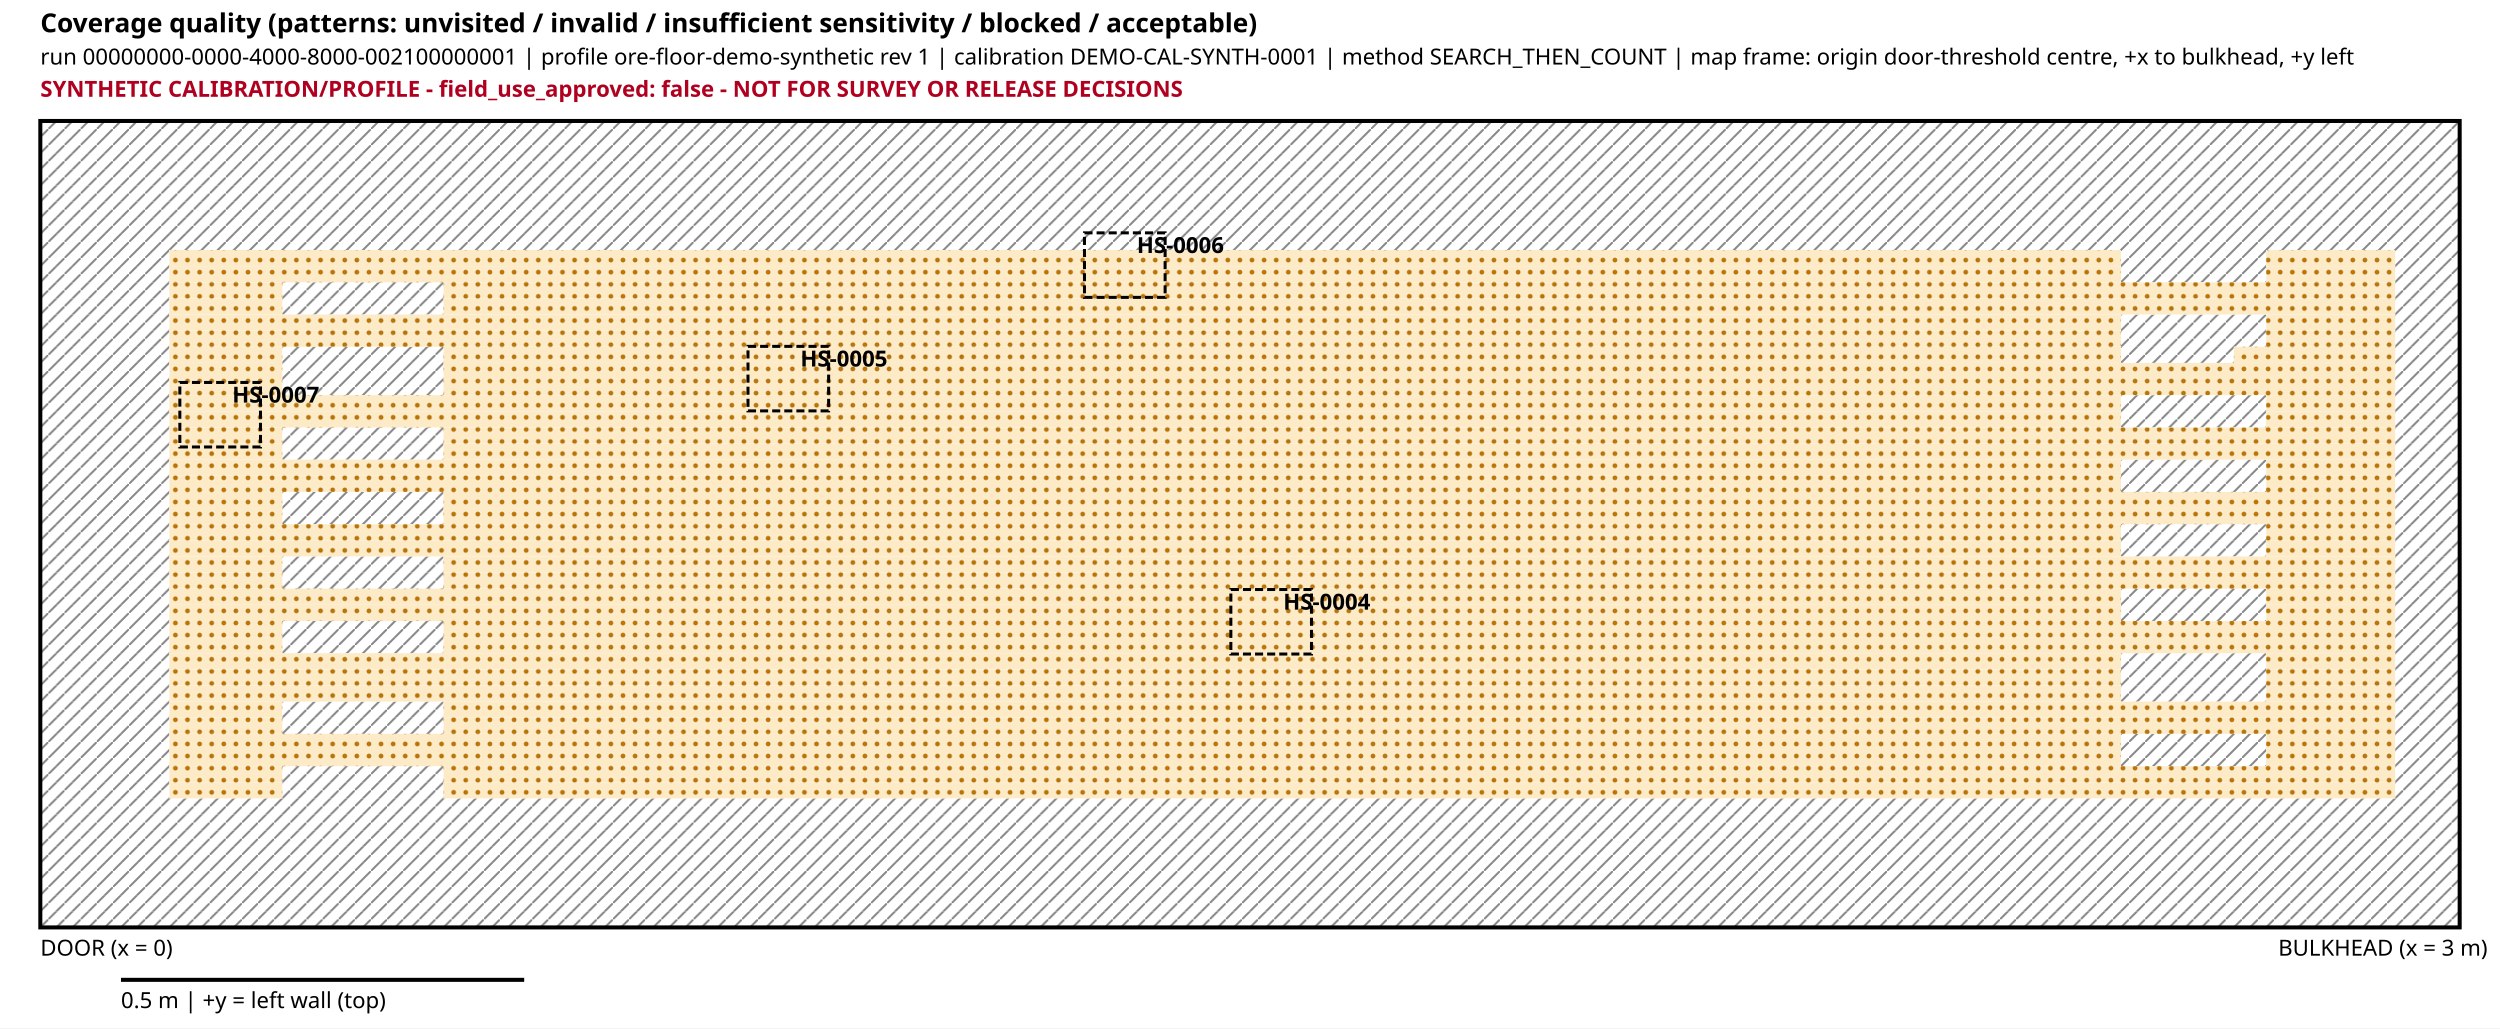
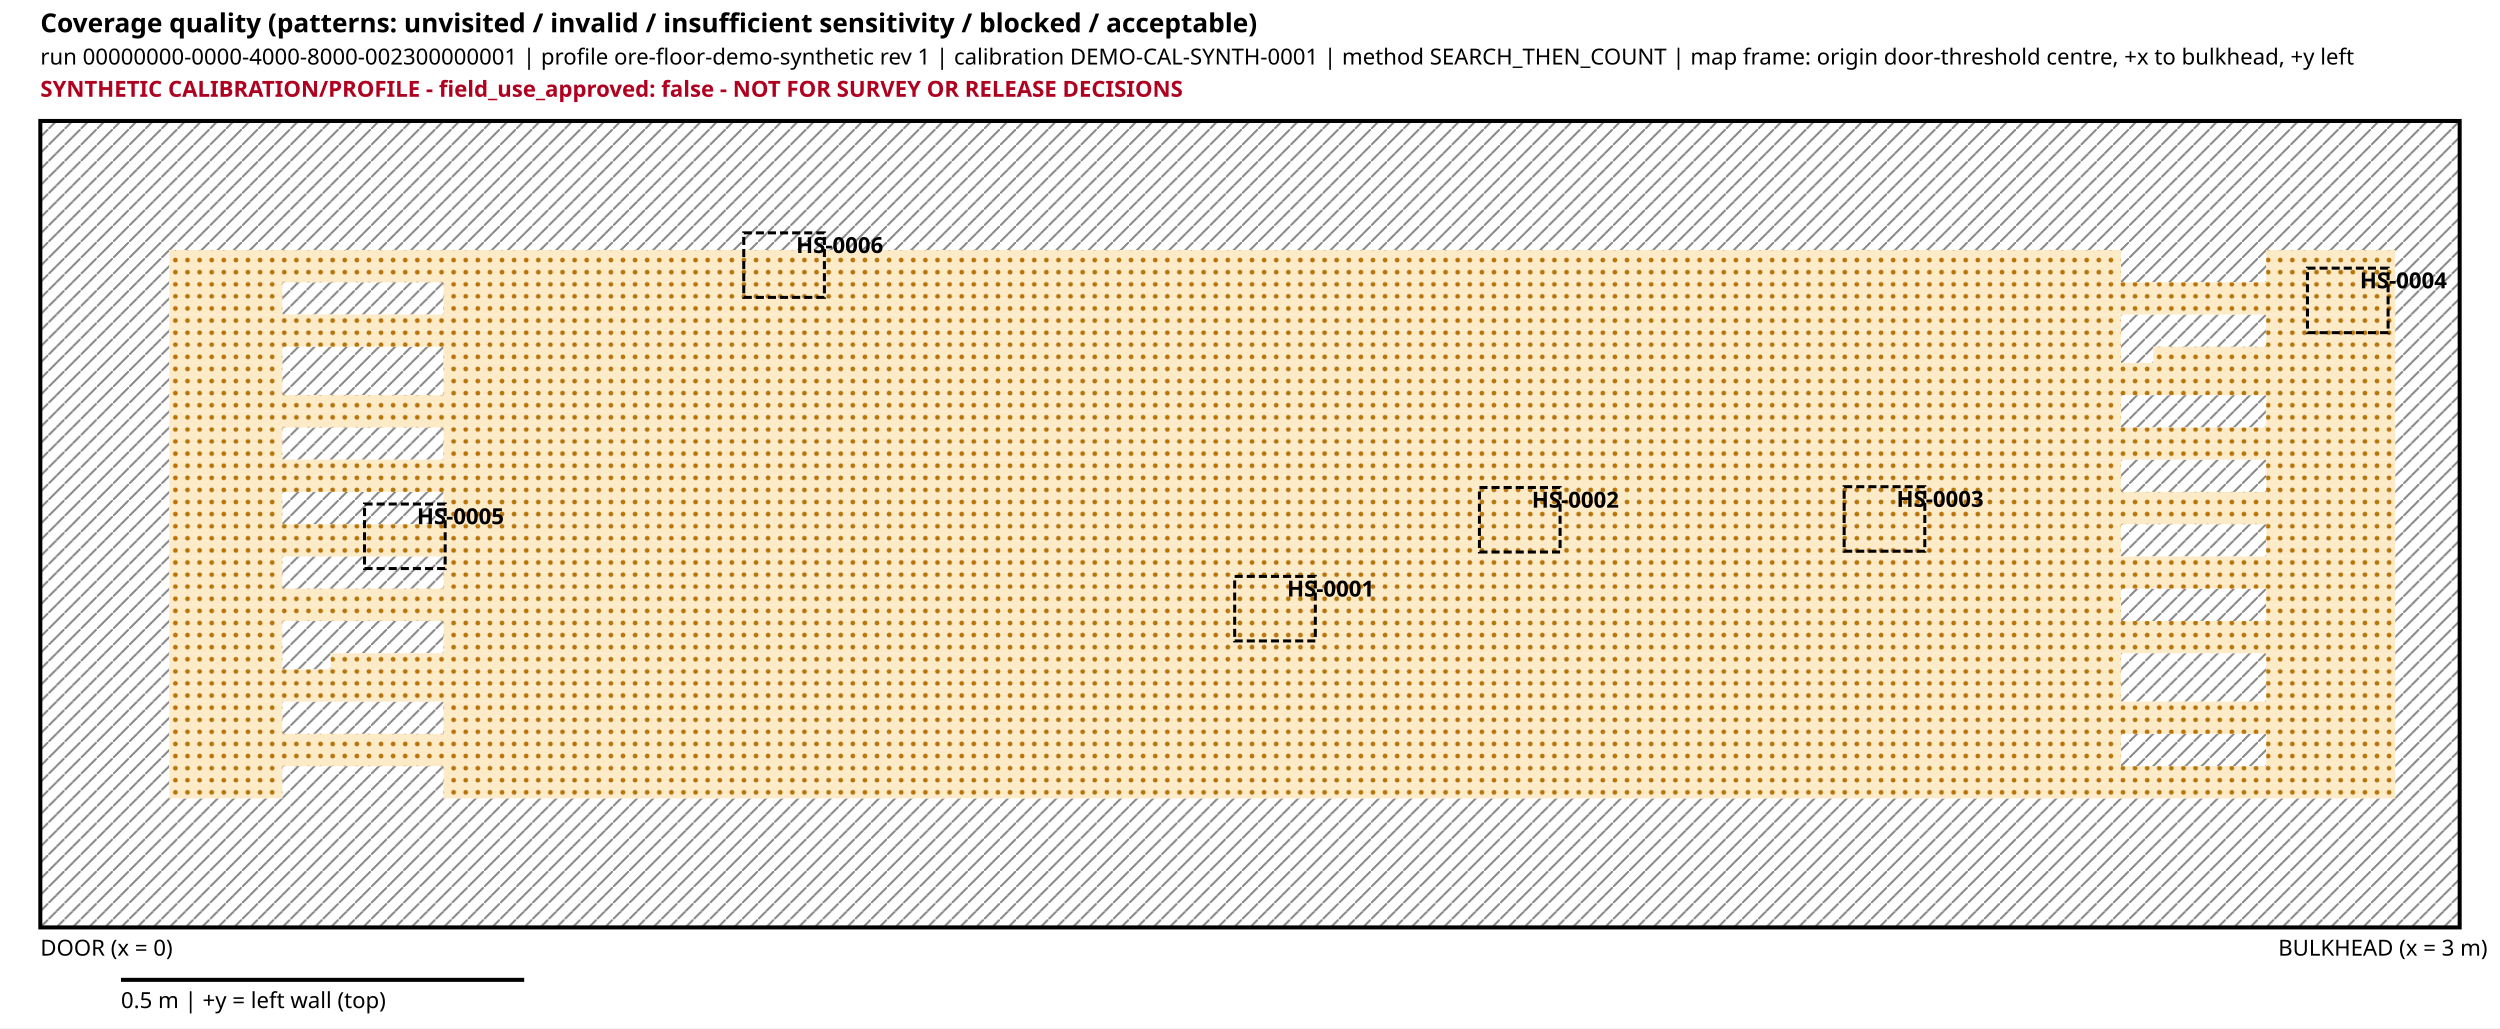
<svg xmlns="http://www.w3.org/2000/svg" width="1240" height="510" viewBox="0 0 1240 510" font-family="sans-serif" font-size="11">
  <defs>
    <pattern id="p-UNVISITED" width="8" height="8" patternUnits="userSpaceOnUse">
      <rect width="8" height="8" fill="#fff" />
      <path d="M0 8L8 0" stroke="#888" stroke-width="1" />
    </pattern>
    <pattern id="p-INVALID_DATA" width="8" height="8" patternUnits="userSpaceOnUse">
      <rect width="8" height="8" fill="#f6d5d5" />
      <path d="M0 0L8 8M0 8L8 0" stroke="#c83c3c" stroke-width="1" />
    </pattern>
    <pattern id="p-INSUFFICIENT_SENSITIVITY" width="6" height="6" patternUnits="userSpaceOnUse">
      <rect width="6" height="6" fill="#fdebc8" />
      <circle cx="3" cy="3" r="1.2" fill="#b9770e" />
    </pattern>
    <pattern id="p-BLOCKED" width="8" height="8" patternUnits="userSpaceOnUse">
      <rect width="8" height="8" fill="#e4dcf0" />
      <path d="M0 4H8" stroke="#785aa0" stroke-width="2" />
    </pattern>
    <pattern id="p-EXCLUDED" width="8" height="8" patternUnits="userSpaceOnUse">
      <rect width="8" height="8" fill="#5a5a5a" />
    </pattern>
    <pattern id="p-ACCEPTABLE" width="8" height="8" patternUnits="userSpaceOnUse">
      <rect width="8" height="8" fill="#2e8b57" />
    </pattern>
  </defs>
  <rect width="1240" height="510" fill="#fff" />
  <text x="20" y="16" font-size="13" font-weight="bold">Coverage quality (patterns: unvisited / invalid / insufficient sensitivity / blocked / acceptable)</text>
-   <text x="20" y="32">run 00000000-0000-4000-8000-002100000001 | profile ore-floor-demo-synthetic rev 1 | calibration DEMO-CAL-SYNTH-0001 | method SEARCH_THEN_COUNT | map frame: origin door-threshold centre, +x to bulkhead, +y left</text>
+   <text x="20" y="32">run 00000000-0000-4000-8000-002300000001 | profile ore-floor-demo-synthetic rev 1 | calibration DEMO-CAL-SYNTH-0001 | method SEARCH_THEN_COUNT | map frame: origin door-threshold centre, +x to bulkhead, +y left</text>
  <text x="20" y="48" fill="#b00020" font-weight="bold">SYNTHETIC CALIBRATION/PROFILE - field_use_approved: false - NOT FOR SURVEY OR RELEASE DECISIONS</text>
  <rect x="20.0" y="452.0" width="1200.0" height="8.0" fill="url(#p-UNVISITED)" />
  <rect x="20.0" y="444.0" width="1200.0" height="8.0" fill="url(#p-UNVISITED)" />
  <rect x="20.0" y="436.0" width="1200.0" height="8.0" fill="url(#p-UNVISITED)" />
  <rect x="20.0" y="428.0" width="1200.0" height="8.0" fill="url(#p-UNVISITED)" />
  <rect x="20.0" y="420.0" width="1200.0" height="8.0" fill="url(#p-UNVISITED)" />
  <rect x="20.0" y="412.0" width="1200.0" height="8.0" fill="url(#p-UNVISITED)" />
  <rect x="20.0" y="404.0" width="1200.0" height="8.0" fill="url(#p-UNVISITED)" />
  <rect x="20.0" y="396.0" width="1200.0" height="8.0" fill="url(#p-UNVISITED)" />
  <rect x="20.0" y="388.0" width="64.0" height="8.0" fill="url(#p-UNVISITED)" />
  <rect x="140.0" y="388.0" width="80.0" height="8.0" fill="url(#p-UNVISITED)" />
  <rect x="1188.0" y="388.0" width="32.0" height="8.0" fill="url(#p-UNVISITED)" />
  <rect x="20.0" y="380.0" width="64.0" height="8.0" fill="url(#p-UNVISITED)" />
  <rect x="140.0" y="380.0" width="80.0" height="8.0" fill="url(#p-UNVISITED)" />
  <rect x="1188.0" y="380.0" width="32.0" height="8.0" fill="url(#p-UNVISITED)" />
  <rect x="20.0" y="372.0" width="64.0" height="8.0" fill="url(#p-UNVISITED)" />
  <rect x="1052.0" y="372.0" width="72.0" height="8.0" fill="url(#p-UNVISITED)" />
  <rect x="1188.0" y="372.0" width="32.0" height="8.0" fill="url(#p-UNVISITED)" />
  <rect x="20.0" y="364.0" width="64.0" height="8.0" fill="url(#p-UNVISITED)" />
  <rect x="1052.0" y="364.0" width="72.0" height="8.0" fill="url(#p-UNVISITED)" />
  <rect x="1188.0" y="364.0" width="32.0" height="8.0" fill="url(#p-UNVISITED)" />
  <rect x="20.0" y="356.0" width="64.0" height="8.0" fill="url(#p-UNVISITED)" />
  <rect x="140.0" y="356.0" width="80.0" height="8.0" fill="url(#p-UNVISITED)" />
  <rect x="1188.0" y="356.0" width="32.0" height="8.0" fill="url(#p-UNVISITED)" />
  <rect x="20.0" y="348.0" width="64.0" height="8.0" fill="url(#p-UNVISITED)" />
  <rect x="140.0" y="348.0" width="80.0" height="8.0" fill="url(#p-UNVISITED)" />
  <rect x="1188.0" y="348.0" width="32.0" height="8.0" fill="url(#p-UNVISITED)" />
  <rect x="20.0" y="340.0" width="64.0" height="8.0" fill="url(#p-UNVISITED)" />
  <rect x="1052.0" y="340.0" width="72.0" height="8.0" fill="url(#p-UNVISITED)" />
  <rect x="1188.0" y="340.0" width="32.0" height="8.0" fill="url(#p-UNVISITED)" />
  <rect x="20.0" y="332.0" width="64.0" height="8.0" fill="url(#p-UNVISITED)" />
  <rect x="1052.0" y="332.0" width="72.0" height="8.0" fill="url(#p-UNVISITED)" />
  <rect x="1188.0" y="332.0" width="32.0" height="8.0" fill="url(#p-UNVISITED)" />
  <rect x="20.0" y="324.0" width="64.0" height="8.0" fill="url(#p-UNVISITED)" />
+   <rect x="140.0" y="324.0" width="24.0" height="8.0" fill="url(#p-UNVISITED)" />
  <rect x="1052.0" y="324.0" width="72.0" height="8.0" fill="url(#p-UNVISITED)" />
  <rect x="1188.0" y="324.0" width="32.0" height="8.0" fill="url(#p-UNVISITED)" />
  <rect x="20.0" y="316.0" width="64.0" height="8.0" fill="url(#p-UNVISITED)" />
  <rect x="140.0" y="316.0" width="80.0" height="8.0" fill="url(#p-UNVISITED)" />
  <rect x="1188.0" y="316.0" width="32.0" height="8.0" fill="url(#p-UNVISITED)" />
  <rect x="20.0" y="308.0" width="64.0" height="8.0" fill="url(#p-UNVISITED)" />
  <rect x="140.0" y="308.0" width="80.0" height="8.0" fill="url(#p-UNVISITED)" />
  <rect x="1188.0" y="308.0" width="32.0" height="8.0" fill="url(#p-UNVISITED)" />
  <rect x="20.0" y="300.0" width="64.0" height="8.0" fill="url(#p-UNVISITED)" />
  <rect x="1052.0" y="300.0" width="72.0" height="8.0" fill="url(#p-UNVISITED)" />
  <rect x="1188.0" y="300.0" width="32.0" height="8.0" fill="url(#p-UNVISITED)" />
  <rect x="20.0" y="292.0" width="64.0" height="8.0" fill="url(#p-UNVISITED)" />
  <rect x="1052.0" y="292.0" width="72.0" height="8.0" fill="url(#p-UNVISITED)" />
  <rect x="1188.0" y="292.0" width="32.0" height="8.0" fill="url(#p-UNVISITED)" />
  <rect x="20.0" y="284.0" width="64.0" height="8.0" fill="url(#p-UNVISITED)" />
  <rect x="140.0" y="284.0" width="80.0" height="8.0" fill="url(#p-UNVISITED)" />
  <rect x="1188.0" y="284.0" width="32.0" height="8.0" fill="url(#p-UNVISITED)" />
  <rect x="20.0" y="276.0" width="64.0" height="8.0" fill="url(#p-UNVISITED)" />
  <rect x="140.0" y="276.0" width="80.0" height="8.0" fill="url(#p-UNVISITED)" />
  <rect x="1188.0" y="276.0" width="32.0" height="8.0" fill="url(#p-UNVISITED)" />
  <rect x="20.0" y="268.0" width="64.0" height="8.0" fill="url(#p-UNVISITED)" />
  <rect x="1052.0" y="268.0" width="72.0" height="8.0" fill="url(#p-UNVISITED)" />
  <rect x="1188.0" y="268.0" width="32.0" height="8.0" fill="url(#p-UNVISITED)" />
  <rect x="20.0" y="260.0" width="64.0" height="8.0" fill="url(#p-UNVISITED)" />
  <rect x="1052.0" y="260.0" width="72.0" height="8.0" fill="url(#p-UNVISITED)" />
  <rect x="1188.0" y="260.0" width="32.0" height="8.0" fill="url(#p-UNVISITED)" />
  <rect x="20.0" y="252.0" width="64.0" height="8.0" fill="url(#p-UNVISITED)" />
  <rect x="140.0" y="252.0" width="80.0" height="8.0" fill="url(#p-UNVISITED)" />
  <rect x="1188.0" y="252.0" width="32.0" height="8.0" fill="url(#p-UNVISITED)" />
  <rect x="20.0" y="244.0" width="64.0" height="8.0" fill="url(#p-UNVISITED)" />
  <rect x="140.0" y="244.0" width="80.0" height="8.0" fill="url(#p-UNVISITED)" />
  <rect x="1188.0" y="244.0" width="32.0" height="8.0" fill="url(#p-UNVISITED)" />
  <rect x="20.0" y="236.0" width="64.0" height="8.0" fill="url(#p-UNVISITED)" />
  <rect x="1052.0" y="236.0" width="72.0" height="8.0" fill="url(#p-UNVISITED)" />
  <rect x="1188.0" y="236.0" width="32.0" height="8.0" fill="url(#p-UNVISITED)" />
  <rect x="20.0" y="228.0" width="64.0" height="8.0" fill="url(#p-UNVISITED)" />
  <rect x="1052.0" y="228.0" width="72.0" height="8.0" fill="url(#p-UNVISITED)" />
  <rect x="1188.0" y="228.0" width="32.0" height="8.0" fill="url(#p-UNVISITED)" />
  <rect x="20.0" y="220.0" width="64.0" height="8.0" fill="url(#p-UNVISITED)" />
  <rect x="140.0" y="220.0" width="80.0" height="8.0" fill="url(#p-UNVISITED)" />
  <rect x="1188.0" y="220.0" width="32.0" height="8.0" fill="url(#p-UNVISITED)" />
  <rect x="20.0" y="212.0" width="64.0" height="8.0" fill="url(#p-UNVISITED)" />
  <rect x="140.0" y="212.0" width="80.0" height="8.0" fill="url(#p-UNVISITED)" />
  <rect x="1188.0" y="212.0" width="32.0" height="8.0" fill="url(#p-UNVISITED)" />
  <rect x="20.0" y="204.0" width="64.0" height="8.0" fill="url(#p-UNVISITED)" />
  <rect x="1052.0" y="204.0" width="72.0" height="8.0" fill="url(#p-UNVISITED)" />
  <rect x="1188.0" y="204.0" width="32.0" height="8.0" fill="url(#p-UNVISITED)" />
  <rect x="20.0" y="196.0" width="64.0" height="8.0" fill="url(#p-UNVISITED)" />
  <rect x="1052.0" y="196.0" width="72.0" height="8.0" fill="url(#p-UNVISITED)" />
  <rect x="1188.0" y="196.0" width="32.0" height="8.0" fill="url(#p-UNVISITED)" />
  <rect x="20.0" y="188.0" width="64.0" height="8.0" fill="url(#p-UNVISITED)" />
  <rect x="140.0" y="188.0" width="80.0" height="8.0" fill="url(#p-UNVISITED)" />
  <rect x="1188.0" y="188.0" width="32.0" height="8.0" fill="url(#p-UNVISITED)" />
  <rect x="20.0" y="180.0" width="64.0" height="8.0" fill="url(#p-UNVISITED)" />
  <rect x="140.0" y="180.0" width="80.0" height="8.0" fill="url(#p-UNVISITED)" />
  <rect x="1188.0" y="180.0" width="32.0" height="8.0" fill="url(#p-UNVISITED)" />
  <rect x="20.0" y="172.0" width="64.0" height="8.0" fill="url(#p-UNVISITED)" />
  <rect x="140.0" y="172.0" width="80.0" height="8.0" fill="url(#p-UNVISITED)" />
-   <rect x="1052.0" y="172.0" width="56.0" height="8.0" fill="url(#p-UNVISITED)" />
+   <rect x="1052.0" y="172.0" width="16.0" height="8.0" fill="url(#p-UNVISITED)" />
  <rect x="1188.0" y="172.0" width="32.0" height="8.0" fill="url(#p-UNVISITED)" />
  <rect x="20.0" y="164.0" width="64.0" height="8.0" fill="url(#p-UNVISITED)" />
  <rect x="1052.0" y="164.0" width="72.0" height="8.0" fill="url(#p-UNVISITED)" />
  <rect x="1188.0" y="164.0" width="32.0" height="8.0" fill="url(#p-UNVISITED)" />
  <rect x="20.0" y="156.0" width="64.0" height="8.0" fill="url(#p-UNVISITED)" />
  <rect x="1052.0" y="156.0" width="72.0" height="8.0" fill="url(#p-UNVISITED)" />
  <rect x="1188.0" y="156.0" width="32.0" height="8.0" fill="url(#p-UNVISITED)" />
  <rect x="20.0" y="148.0" width="64.0" height="8.0" fill="url(#p-UNVISITED)" />
  <rect x="140.0" y="148.0" width="80.0" height="8.0" fill="url(#p-UNVISITED)" />
  <rect x="1188.0" y="148.0" width="32.0" height="8.0" fill="url(#p-UNVISITED)" />
  <rect x="20.0" y="140.0" width="64.0" height="8.0" fill="url(#p-UNVISITED)" />
  <rect x="140.0" y="140.0" width="80.0" height="8.0" fill="url(#p-UNVISITED)" />
  <rect x="1188.0" y="140.0" width="32.0" height="8.0" fill="url(#p-UNVISITED)" />
  <rect x="20.0" y="132.0" width="64.0" height="8.0" fill="url(#p-UNVISITED)" />
  <rect x="1052.0" y="132.0" width="72.0" height="8.0" fill="url(#p-UNVISITED)" />
  <rect x="1188.0" y="132.0" width="32.0" height="8.0" fill="url(#p-UNVISITED)" />
  <rect x="20.0" y="124.0" width="64.0" height="8.0" fill="url(#p-UNVISITED)" />
  <rect x="1052.0" y="124.0" width="72.0" height="8.0" fill="url(#p-UNVISITED)" />
  <rect x="1188.0" y="124.0" width="32.0" height="8.0" fill="url(#p-UNVISITED)" />
  <rect x="20.0" y="116.0" width="1200.0" height="8.0" fill="url(#p-UNVISITED)" />
  <rect x="20.0" y="108.0" width="1200.0" height="8.0" fill="url(#p-UNVISITED)" />
  <rect x="20.0" y="100.0" width="1200.0" height="8.0" fill="url(#p-UNVISITED)" />
  <rect x="20.0" y="92.0" width="1200.0" height="8.0" fill="url(#p-UNVISITED)" />
  <rect x="20.0" y="84.0" width="1200.0" height="8.0" fill="url(#p-UNVISITED)" />
  <rect x="20.0" y="76.0" width="1200.0" height="8.0" fill="url(#p-UNVISITED)" />
  <rect x="20.0" y="68.0" width="1200.0" height="8.0" fill="url(#p-UNVISITED)" />
  <rect x="20.0" y="60.0" width="1200.0" height="8.0" fill="url(#p-UNVISITED)" />
  <rect x="84.0" y="388.0" width="56.0" height="8.0" fill="url(#p-INSUFFICIENT_SENSITIVITY)" />
  <rect x="220.0" y="388.0" width="968.0" height="8.0" fill="url(#p-INSUFFICIENT_SENSITIVITY)" />
  <rect x="84.0" y="380.0" width="56.0" height="8.0" fill="url(#p-INSUFFICIENT_SENSITIVITY)" />
  <rect x="220.0" y="380.0" width="968.0" height="8.0" fill="url(#p-INSUFFICIENT_SENSITIVITY)" />
  <rect x="84.0" y="372.0" width="968.0" height="8.0" fill="url(#p-INSUFFICIENT_SENSITIVITY)" />
  <rect x="1124.0" y="372.0" width="64.0" height="8.0" fill="url(#p-INSUFFICIENT_SENSITIVITY)" />
  <rect x="84.0" y="364.0" width="968.0" height="8.0" fill="url(#p-INSUFFICIENT_SENSITIVITY)" />
  <rect x="1124.0" y="364.0" width="64.0" height="8.0" fill="url(#p-INSUFFICIENT_SENSITIVITY)" />
  <rect x="84.0" y="356.0" width="56.0" height="8.0" fill="url(#p-INSUFFICIENT_SENSITIVITY)" />
  <rect x="220.0" y="356.0" width="968.0" height="8.0" fill="url(#p-INSUFFICIENT_SENSITIVITY)" />
  <rect x="84.0" y="348.0" width="56.0" height="8.0" fill="url(#p-INSUFFICIENT_SENSITIVITY)" />
  <rect x="220.0" y="348.0" width="968.0" height="8.0" fill="url(#p-INSUFFICIENT_SENSITIVITY)" />
  <rect x="84.0" y="340.0" width="968.0" height="8.0" fill="url(#p-INSUFFICIENT_SENSITIVITY)" />
  <rect x="1124.0" y="340.0" width="64.0" height="8.0" fill="url(#p-INSUFFICIENT_SENSITIVITY)" />
  <rect x="84.0" y="332.0" width="968.0" height="8.0" fill="url(#p-INSUFFICIENT_SENSITIVITY)" />
  <rect x="1124.0" y="332.0" width="64.0" height="8.0" fill="url(#p-INSUFFICIENT_SENSITIVITY)" />
-   <rect x="84.0" y="324.0" width="968.0" height="8.0" fill="url(#p-INSUFFICIENT_SENSITIVITY)" />
+   <rect x="84.0" y="324.0" width="56.0" height="8.0" fill="url(#p-INSUFFICIENT_SENSITIVITY)" />
+   <rect x="164.0" y="324.0" width="888.0" height="8.0" fill="url(#p-INSUFFICIENT_SENSITIVITY)" />
  <rect x="1124.0" y="324.0" width="64.0" height="8.0" fill="url(#p-INSUFFICIENT_SENSITIVITY)" />
  <rect x="84.0" y="316.0" width="56.0" height="8.0" fill="url(#p-INSUFFICIENT_SENSITIVITY)" />
  <rect x="220.0" y="316.0" width="968.0" height="8.0" fill="url(#p-INSUFFICIENT_SENSITIVITY)" />
  <rect x="84.0" y="308.0" width="56.0" height="8.0" fill="url(#p-INSUFFICIENT_SENSITIVITY)" />
  <rect x="220.0" y="308.0" width="968.0" height="8.0" fill="url(#p-INSUFFICIENT_SENSITIVITY)" />
  <rect x="84.0" y="300.0" width="968.0" height="8.0" fill="url(#p-INSUFFICIENT_SENSITIVITY)" />
  <rect x="1124.0" y="300.0" width="64.0" height="8.0" fill="url(#p-INSUFFICIENT_SENSITIVITY)" />
  <rect x="84.0" y="292.0" width="968.0" height="8.0" fill="url(#p-INSUFFICIENT_SENSITIVITY)" />
  <rect x="1124.0" y="292.0" width="64.0" height="8.0" fill="url(#p-INSUFFICIENT_SENSITIVITY)" />
  <rect x="84.0" y="284.0" width="56.0" height="8.0" fill="url(#p-INSUFFICIENT_SENSITIVITY)" />
  <rect x="220.0" y="284.0" width="968.0" height="8.0" fill="url(#p-INSUFFICIENT_SENSITIVITY)" />
  <rect x="84.0" y="276.0" width="56.0" height="8.0" fill="url(#p-INSUFFICIENT_SENSITIVITY)" />
  <rect x="220.0" y="276.0" width="968.0" height="8.0" fill="url(#p-INSUFFICIENT_SENSITIVITY)" />
  <rect x="84.0" y="268.0" width="968.0" height="8.0" fill="url(#p-INSUFFICIENT_SENSITIVITY)" />
  <rect x="1124.0" y="268.0" width="64.0" height="8.0" fill="url(#p-INSUFFICIENT_SENSITIVITY)" />
  <rect x="84.0" y="260.0" width="968.0" height="8.0" fill="url(#p-INSUFFICIENT_SENSITIVITY)" />
  <rect x="1124.0" y="260.0" width="64.0" height="8.0" fill="url(#p-INSUFFICIENT_SENSITIVITY)" />
  <rect x="84.0" y="252.0" width="56.0" height="8.0" fill="url(#p-INSUFFICIENT_SENSITIVITY)" />
  <rect x="220.0" y="252.0" width="968.0" height="8.0" fill="url(#p-INSUFFICIENT_SENSITIVITY)" />
  <rect x="84.0" y="244.0" width="56.0" height="8.0" fill="url(#p-INSUFFICIENT_SENSITIVITY)" />
  <rect x="220.0" y="244.0" width="968.0" height="8.0" fill="url(#p-INSUFFICIENT_SENSITIVITY)" />
  <rect x="84.0" y="236.0" width="968.0" height="8.0" fill="url(#p-INSUFFICIENT_SENSITIVITY)" />
  <rect x="1124.0" y="236.0" width="64.0" height="8.0" fill="url(#p-INSUFFICIENT_SENSITIVITY)" />
  <rect x="84.0" y="228.0" width="968.0" height="8.0" fill="url(#p-INSUFFICIENT_SENSITIVITY)" />
  <rect x="1124.0" y="228.0" width="64.0" height="8.0" fill="url(#p-INSUFFICIENT_SENSITIVITY)" />
  <rect x="84.0" y="220.0" width="56.0" height="8.0" fill="url(#p-INSUFFICIENT_SENSITIVITY)" />
  <rect x="220.0" y="220.0" width="968.0" height="8.0" fill="url(#p-INSUFFICIENT_SENSITIVITY)" />
  <rect x="84.0" y="212.0" width="56.0" height="8.0" fill="url(#p-INSUFFICIENT_SENSITIVITY)" />
  <rect x="220.0" y="212.0" width="968.0" height="8.0" fill="url(#p-INSUFFICIENT_SENSITIVITY)" />
  <rect x="84.0" y="204.0" width="968.0" height="8.0" fill="url(#p-INSUFFICIENT_SENSITIVITY)" />
  <rect x="1124.0" y="204.0" width="64.0" height="8.0" fill="url(#p-INSUFFICIENT_SENSITIVITY)" />
  <rect x="84.0" y="196.0" width="968.0" height="8.0" fill="url(#p-INSUFFICIENT_SENSITIVITY)" />
  <rect x="1124.0" y="196.0" width="64.0" height="8.0" fill="url(#p-INSUFFICIENT_SENSITIVITY)" />
  <rect x="84.0" y="188.0" width="56.0" height="8.0" fill="url(#p-INSUFFICIENT_SENSITIVITY)" />
  <rect x="220.0" y="188.0" width="968.0" height="8.0" fill="url(#p-INSUFFICIENT_SENSITIVITY)" />
  <rect x="84.0" y="180.0" width="56.0" height="8.0" fill="url(#p-INSUFFICIENT_SENSITIVITY)" />
  <rect x="220.0" y="180.0" width="968.0" height="8.0" fill="url(#p-INSUFFICIENT_SENSITIVITY)" />
  <rect x="84.0" y="172.0" width="56.0" height="8.0" fill="url(#p-INSUFFICIENT_SENSITIVITY)" />
  <rect x="220.0" y="172.0" width="832.0" height="8.0" fill="url(#p-INSUFFICIENT_SENSITIVITY)" />
-   <rect x="1108.0" y="172.0" width="80.0" height="8.0" fill="url(#p-INSUFFICIENT_SENSITIVITY)" />
+   <rect x="1068.0" y="172.0" width="120.0" height="8.0" fill="url(#p-INSUFFICIENT_SENSITIVITY)" />
  <rect x="84.0" y="164.0" width="968.0" height="8.0" fill="url(#p-INSUFFICIENT_SENSITIVITY)" />
  <rect x="1124.0" y="164.0" width="64.0" height="8.0" fill="url(#p-INSUFFICIENT_SENSITIVITY)" />
  <rect x="84.0" y="156.0" width="968.0" height="8.0" fill="url(#p-INSUFFICIENT_SENSITIVITY)" />
  <rect x="1124.0" y="156.0" width="64.0" height="8.0" fill="url(#p-INSUFFICIENT_SENSITIVITY)" />
  <rect x="84.0" y="148.0" width="56.0" height="8.0" fill="url(#p-INSUFFICIENT_SENSITIVITY)" />
  <rect x="220.0" y="148.0" width="968.0" height="8.0" fill="url(#p-INSUFFICIENT_SENSITIVITY)" />
  <rect x="84.0" y="140.0" width="56.0" height="8.0" fill="url(#p-INSUFFICIENT_SENSITIVITY)" />
  <rect x="220.0" y="140.0" width="968.0" height="8.0" fill="url(#p-INSUFFICIENT_SENSITIVITY)" />
  <rect x="84.0" y="132.0" width="968.0" height="8.0" fill="url(#p-INSUFFICIENT_SENSITIVITY)" />
  <rect x="1124.0" y="132.0" width="64.0" height="8.0" fill="url(#p-INSUFFICIENT_SENSITIVITY)" />
  <rect x="84.0" y="124.0" width="968.0" height="8.0" fill="url(#p-INSUFFICIENT_SENSITIVITY)" />
  <rect x="1124.0" y="124.0" width="64.0" height="8.0" fill="url(#p-INSUFFICIENT_SENSITIVITY)" />
  <rect x="20.0" y="60.0" width="1200.0" height="400.0" fill="none" stroke="#000" stroke-width="2" />
  <text x="20.0" y="474.0">DOOR (x = 0)</text>
  <text x="1130.0" y="474.0">BULKHEAD (x = 3 m)</text>
  <line x1="60.0" y1="486.0" x2="260.0" y2="486.0" stroke="#000" stroke-width="2" />
  <text x="60.0" y="500.0">0.5 m | +y = left wall (top)</text>
-   <polygon points="650.5,292.4 610.5,292.4 610.5,324.4 650.5,324.4" fill="none" stroke="#000" stroke-width="1.5" stroke-dasharray="4 2" />
-   <text x="636.5" y="302.4" font-weight="bold">HS-0004</text>
-   <polygon points="371.0,203.8 411.0,203.8 411.0,171.8 371.0,171.8" fill="none" stroke="#000" stroke-width="1.5" stroke-dasharray="4 2" />
-   <text x="397.0" y="181.8" font-weight="bold">HS-0005</text>
-   <polygon points="577.9,115.5 537.9,115.5 537.9,147.5 577.9,147.5" fill="none" stroke="#000" stroke-width="1.5" stroke-dasharray="4 2" />
-   <text x="563.9" y="125.5" font-weight="bold">HS-0006</text>
-   <polygon points="129.2,189.7 89.2,189.7 89.2,221.7 129.2,221.7" fill="none" stroke="#000" stroke-width="1.5" stroke-dasharray="4 2" />
-   <text x="115.2" y="199.7" font-weight="bold">HS-0007</text>
+   <polygon points="652.4,285.9 612.4,285.9 612.4,317.9 652.4,317.9" fill="none" stroke="#000" stroke-width="1.5" stroke-dasharray="4 2" />
+   <text x="638.4" y="295.9" font-weight="bold">HS-0001</text>
+   <polygon points="733.8,273.8 773.8,273.8 773.8,241.8 733.8,241.8" fill="none" stroke="#000" stroke-width="1.5" stroke-dasharray="4 2" />
+   <text x="759.8" y="251.8" font-weight="bold">HS-0002</text>
+   <polygon points="914.7,273.4 954.7,273.4 954.7,241.4 914.7,241.4" fill="none" stroke="#000" stroke-width="1.5" stroke-dasharray="4 2" />
+   <text x="940.7" y="251.4" font-weight="bold">HS-0003</text>
+   <polygon points="1144.5,165.0 1184.5,165.0 1184.5,133.0 1144.5,133.0" fill="none" stroke="#000" stroke-width="1.5" stroke-dasharray="4 2" />
+   <text x="1170.5" y="143.0" font-weight="bold">HS-0004</text>
+   <polygon points="220.8,250.0 180.8,250.0 180.8,282.0 220.8,282.0" fill="none" stroke="#000" stroke-width="1.5" stroke-dasharray="4 2" />
+   <text x="206.8" y="260.0" font-weight="bold">HS-0005</text>
+   <polygon points="408.9,115.5 368.9,115.5 368.9,147.5 408.9,147.5" fill="none" stroke="#000" stroke-width="1.5" stroke-dasharray="4 2" />
+   <text x="394.9" y="125.5" font-weight="bold">HS-0006</text>
</svg>
